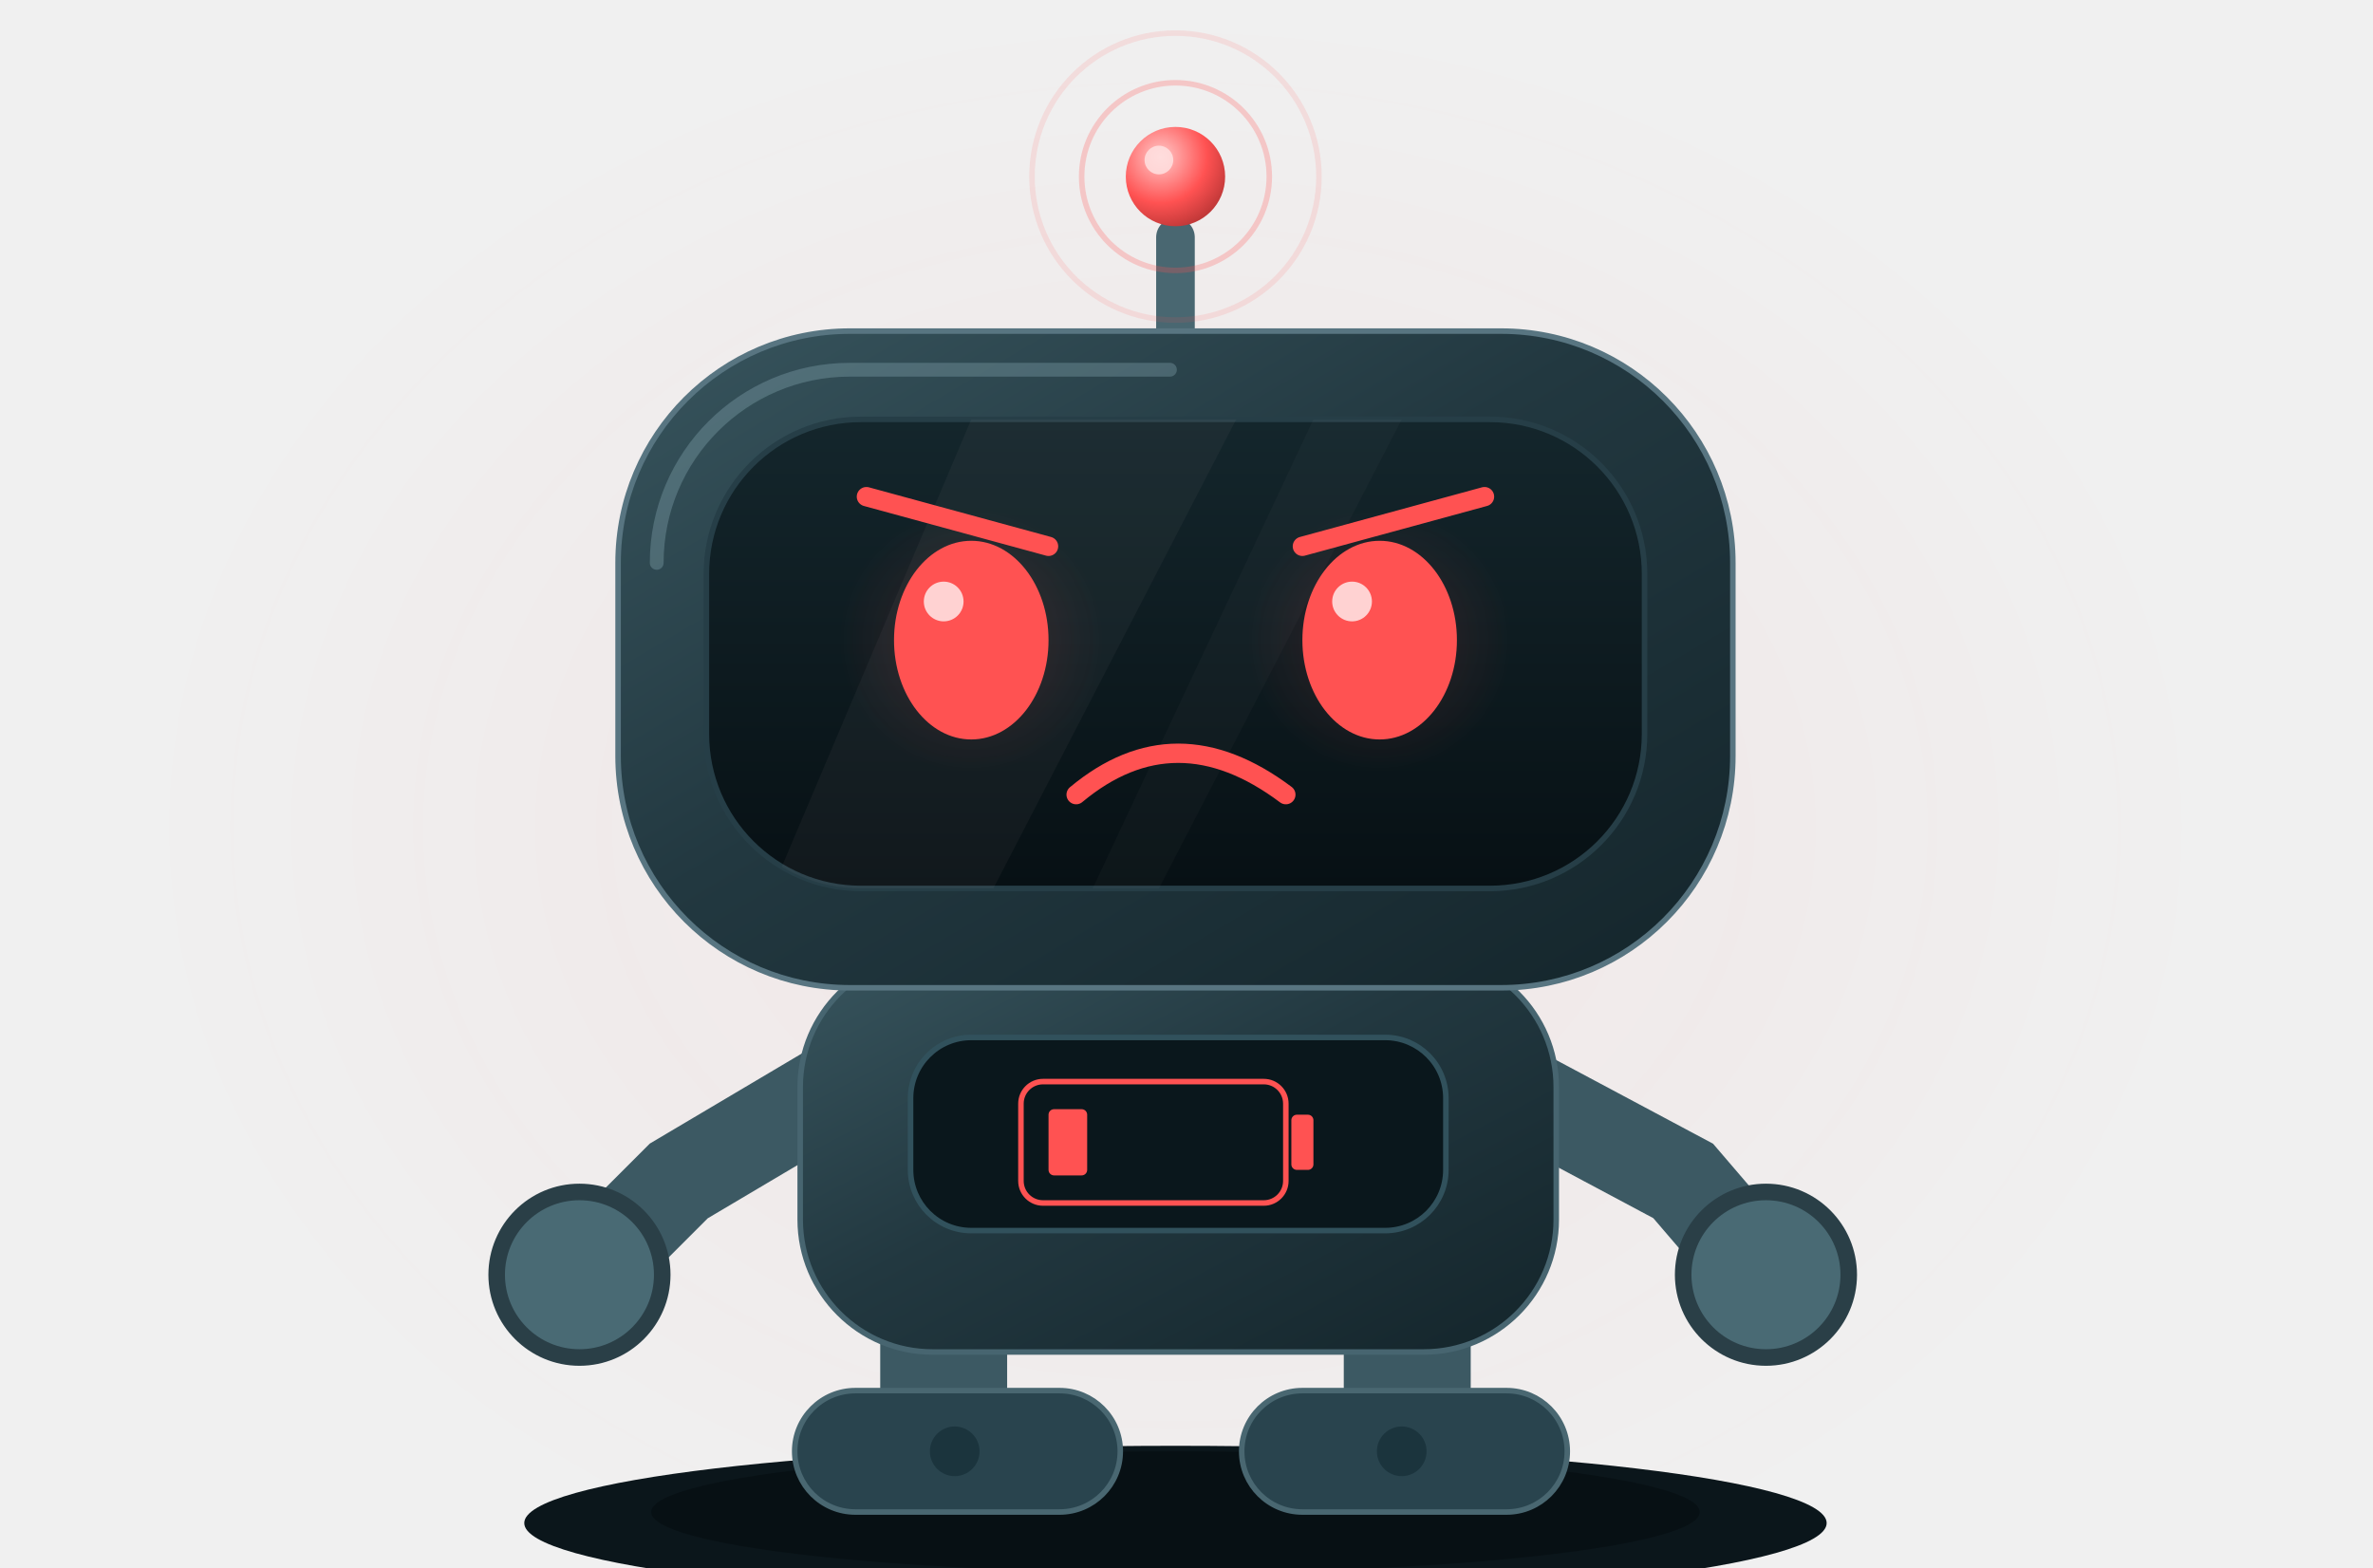
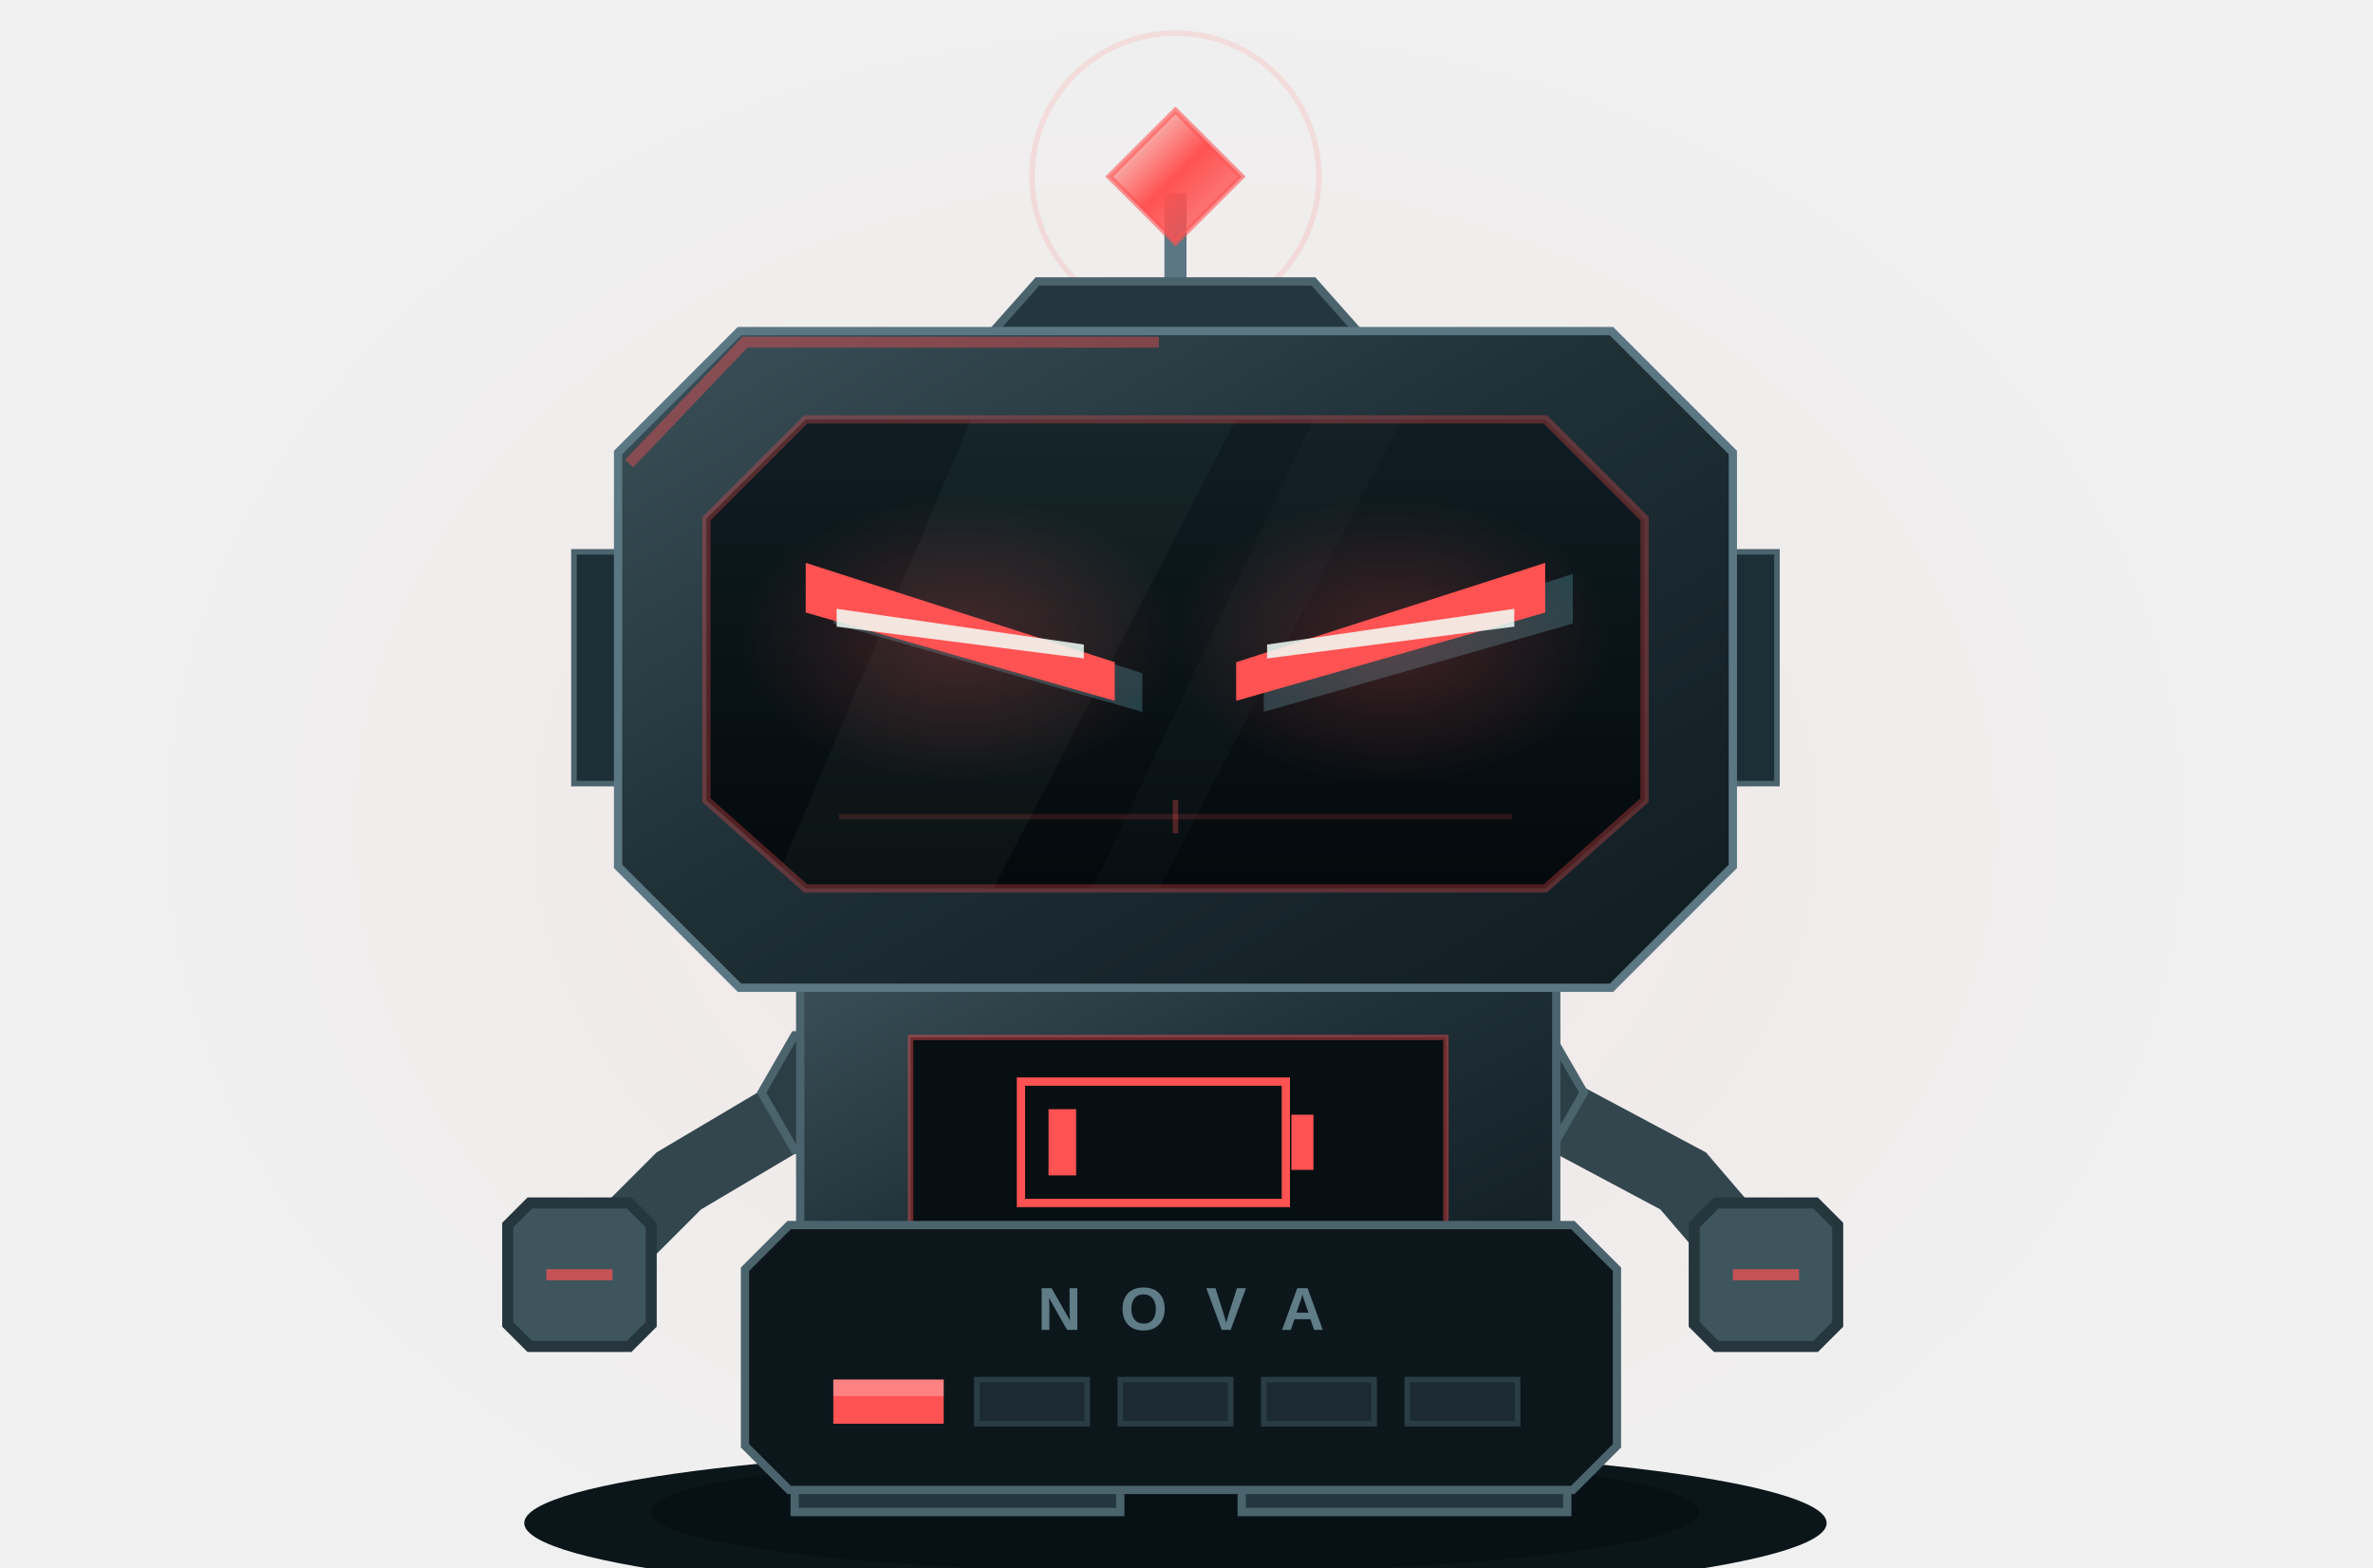
<svg xmlns="http://www.w3.org/2000/svg" width="430" height="284" viewBox="0 0 430 284">
  <defs>
    <linearGradient id="shell" x1="0" y1="0" x2="1" y2="1">
-       <stop stop-color="#38555E" />
-       <stop offset=".45" stop-color="#223840" />
-       <stop offset="1" stop-color="#14252B" />
+       <stop stop-color="#3C515A" />
+       <stop offset=".45" stop-color="#1F3037" />
+       <stop offset="1" stop-color="#0F1B20" />
    </linearGradient>
    <linearGradient id="visor" x1="0" y1="0" x2="0" y2="1">
-       <stop stop-color="#14262C" />
-       <stop offset="1" stop-color="#071014" />
+       <stop stop-color="#0F1D22" />
+       <stop offset="1" stop-color="#04090C" />
    </linearGradient>
    <radialGradient id="glow">
      <stop stop-color="#FF5252" stop-opacity=".07" />
      <stop offset=".55" stop-color="#FF5252" stop-opacity=".03" />
      <stop offset="1" stop-color="#FF5252" stop-opacity="0" />
    </radialGradient>
    <radialGradient id="eg">
-       <stop stop-color="#FF5252" stop-opacity=".17" />
+       <stop stop-color="#FF5252" stop-opacity=".22" />
      <stop offset="1" stop-color="#FF5252" stop-opacity="0" />
    </radialGradient>
-     <radialGradient id="ant" cx=".35" cy=".3" r=".85">
-       <stop stop-color="#FFC9C9" />
-       <stop offset=".55" stop-color="#FF5252" />
-       <stop offset="1" stop-color="#A82E2E" />
-     </radialGradient>
+     <linearGradient id="ant" x1="0" y1="0" x2="1" y2="1">
+       <stop stop-color="#F2FFF8" />
+       <stop offset=".5" stop-color="#FF5252" />
+       <stop offset="1" stop-color="#FF5252" stop-opacity=".55" />
+     </linearGradient>
    <clipPath id="vc">
-       <rect x="148" y="166" width="170" height="85" rx="28" />
+       <polygon points="166,166 300,166 318,184 318,235 300,251 166,251 148,235 148,184" />
    </clipPath>
  </defs>
  <g font-family="Segoe UI, Arial, sans-serif" transform="translate(-20 -90)">
    <ellipse cx="233" cy="240" rx="190" ry="150" fill="url(#glow)" />
    <ellipse cx="233" cy="366" rx="118" ry="14" fill="#0B161B" />
    <ellipse cx="233" cy="364" rx="95" ry="11" fill="#071014" />
-     <path d="M170 288 L143 304 L128 319 M295 288 L325 304 L337 318" fill="none" stroke="#3C5963" stroke-width="17" stroke-linecap="round" />
-     <circle cx="125" cy="321" r="15" fill="#496A74" stroke="#2A3F47" stroke-width="3" />
-     <circle cx="340" cy="321" r="15" fill="#496A74" stroke="#2A3F47" stroke-width="3" />
-     <path d="M191 318 V349 M275 318 V349" stroke="#3C5963" stroke-width="23" stroke-linecap="round" />
-     <rect x="164" y="342" width="59" height="22" rx="11" fill="#29444E" stroke="#496771" />
-     <rect x="245" y="342" width="59" height="22" rx="11" fill="#29444E" stroke="#496771" />
-     <circle cx="193" cy="353" r="4.5" fill="#1B343D" />
-     <circle cx="274" cy="353" r="4.5" fill="#1B343D" />
-     <rect x="165" y="263" width="137" height="72" rx="24" fill="url(#shell)" stroke="#476570" />
-     <rect x="185" y="278" width="97" height="35" rx="11" fill="#0A171C" stroke="#31515C" />
-     <rect x="205" y="286" width="48" height="22" rx="4" fill="none" stroke="#FF5252" />
-     <rect x="254" y="292" width="4" height="10" rx="1" fill="#FF5252" />
-     <rect x="210" y="291" width="7" height="12" rx="1" fill="#FF5252" />
-     <path d="M233 154 V133" stroke="#496771" stroke-width="7" stroke-linecap="round" />
+     <path d="M170 288 L143 304 L128 319 M295 288 L325 304 L337 318" fill="none" stroke="#33464E" stroke-width="13" stroke-linejoin="miter" stroke-linecap="butt" />
+     <polygon points="116,308 134,308 138,312 138,330 134,334 116,334 112,330 112,312" fill="#3E555E" stroke="#25363D" stroke-width="2" />
+     <line x1="119" y1="321" x2="131" y2="321" stroke="#FF5252" stroke-opacity=".7" stroke-width="2" />
+     <polygon points="331,308 349,308 353,312 353,330 349,334 331,334 327,330 327,312" fill="#3E555E" stroke="#25363D" stroke-width="2" />
+     <line x1="334" y1="321" x2="346" y2="321" stroke="#FF5252" stroke-opacity=".7" stroke-width="2" />
+     <polygon points="182,288 176,298.392 164,298.392 158,288 164,277.608 176,277.608" fill="#2B3D45" stroke="#4A636D" stroke-width="1.5" />
+     <polygon points="307,288 301,298.392 289,298.392 283,288 289,277.608 301,277.608" fill="#2B3D45" stroke="#4A636D" stroke-width="1.5" />
+     <rect x="183" y="318" width="16" height="26" fill="#2B3D45" />
+     <rect x="267" y="318" width="16" height="26" fill="#2B3D45" />
+     <polygon points="164,342 214,342 223,350 223,364 164,364" fill="#243740" stroke="#4A636D" stroke-width="1.5" />
+     <polygon points="304,342 254,342 245,350 245,364 304,364" fill="#243740" stroke="#4A636D" stroke-width="1.5" />
+     <polygon points="165,263 302,263 302,318 284,335 183,335 165,318" fill="url(#shell)" stroke="#4A636D" stroke-width="1.5" />
+     <rect x="185" y="278" width="97" height="35" fill="#070F13" stroke="#FF5252" stroke-opacity=".4" />
+     <rect x="205" y="286" width="48" height="22" fill="none" stroke="#FF5252" stroke-width="1.5" />
+     <rect x="254" y="292" width="4" height="10" fill="#FF5252" />
+     <rect x="210" y="291" width="5" height="12" fill="#FF5252" />
+     <polygon points="163,312 305,312 313,320 313,352 305,360 163,360 155,352 155,320" fill="#0C171C" stroke="#4A636D" stroke-width="1.5" />
+     <text x="234" y="331" font-size="11" font-weight="700" letter-spacing="7" fill="#5F7C87" text-anchor="middle">NOVA</text>
+     <rect x="171" y="340" width="20" height="8" fill="#FF5252" />
+     <rect x="171" y="340" width="20" height="3" fill="#FFFFFF" opacity=".28" />
+     <rect x="197" y="340" width="20" height="8" fill="#1B2B31" stroke="#2A3D45" stroke-width="1" />
+     <rect x="223" y="340" width="20" height="8" fill="#1B2B31" stroke="#2A3D45" stroke-width="1" />
+     <rect x="249" y="340" width="20" height="8" fill="#1B2B31" stroke="#2A3D45" stroke-width="1" />
+     <rect x="275" y="340" width="20" height="8" fill="#1B2B31" stroke="#2A3D45" stroke-width="1" />
+     <line x1="233" y1="142" x2="233" y2="125" stroke="#5B7783" stroke-width="4" />
    <circle cx="233" cy="122" r="26" fill="none" stroke="#FF5252" stroke-opacity=".12" />
-     <circle cx="233" cy="122" r="17" fill="none" stroke="#FF5252" stroke-opacity=".25" />
-     <circle cx="233" cy="122" r="9" fill="url(#ant)" />
-     <circle cx="230" cy="119" r="2.6" fill="#FFE0E0" opacity=".85" />
-     <rect x="132" y="150" width="202" height="119" rx="42" fill="url(#shell)" stroke="#587581" />
-     <path d="M139 192 A35 35 0 0 1 174 157 L232 157" fill="none" stroke="#9FC3CD" stroke-opacity=".28" stroke-width="2.5" stroke-linecap="round" />
-     <rect x="148" y="166" width="170" height="85" rx="28" fill="url(#visor)" stroke="#263E47" />
-     <polygon points="196,166 244,166 200,251 160,251" fill="#E8CDCD" opacity=".045" clip-path="url(#vc)" />
-     <polygon points="258,166 274,166 230,251 218,251" fill="#E8CDCD" opacity=".03" clip-path="url(#vc)" />
-     <circle cx="196" cy="206" r="24" fill="url(#eg)" />
-     <circle cx="270" cy="206" r="24" fill="url(#eg)" />
-     <ellipse cx="196" cy="206" rx="14" ry="18" fill="#FF5252" />
-     <ellipse cx="270" cy="206" rx="14" ry="18" fill="#FF5252" />
-     <circle cx="191" cy="199" r="3.6" fill="#FFE0E0" opacity=".9" />
-     <circle cx="265" cy="199" r="3.6" fill="#FFE0E0" opacity=".9" />
-     <path d="M177 180 L210 189 M256 189 L289 180" fill="none" stroke="#FF5252" stroke-width="3.5" stroke-linecap="round" />
-     <path d="M215 234 Q233 219 253 234" stroke="#FF5252" stroke-width="3.5" stroke-linecap="round" fill="none" />
+     <polygon points="233,110 245,122 233,134 221,122" fill="url(#ant)" stroke="#FF5252" stroke-opacity=".6" />
+     <polygon points="200,150 266,150 258,141 208,141" fill="#243740" stroke="#4A636D" stroke-width="1.5" />
+     <rect x="124" y="190" width="8" height="42" fill="#1D2F36" stroke="#4A636D" />
+     <rect x="334" y="190" width="8" height="42" fill="#1D2F36" stroke="#4A636D" />
+     <polygon points="154,150 312,150 334,172 334,247 312,269 154,269 132,247 132,172" fill="url(#shell)" stroke="#5B7783" stroke-width="1.5" />
+     <path d="M134 174 L155 152 L230 152" fill="none" stroke="#FF5252" stroke-opacity=".4" stroke-width="2" />
+     <polygon points="166,166 300,166 318,184 318,235 300,251 166,251 148,235 148,184" fill="url(#visor)" stroke="#FF5252" stroke-opacity=".3" stroke-width="1.5" />
+     <polygon points="196,166 244,166 200,251 160,251" fill="#BFE8D2" opacity=".04" clip-path="url(#vc)" />
+     <polygon points="258,166 274,166 230,251 218,251" fill="#BFE8D2" opacity=".025" clip-path="url(#vc)" />
+     <line x1="172" y1="238" x2="294" y2="238" stroke="#FF5252" stroke-opacity=".16" />
+     <line x1="233" y1="235" x2="233" y2="241" stroke="#FF5252" stroke-opacity=".3" />
+     <polygon points="166,192 222,210 222,217 166,201" fill="#79D5E8" opacity=".24" transform="translate(5 2)" />
+     <polygon points="300,192 244,210 244,217 300,201" fill="#79D5E8" opacity=".24" transform="translate(5 2)" />
+     <ellipse cx="194" cy="206" rx="40" ry="26" fill="url(#eg)" />
+     <ellipse cx="272" cy="206" rx="40" ry="26" fill="url(#eg)" />
+     <polygon points="166,192 222,210 222,217 166,201" fill="#FF5252" />
+     <polygon points="300,192 244,210 244,217 300,201" fill="#FF5252" />
+     <polygon points="171.6,200.32 216.4,206.8 216.4,209.32 171.6,203.56" fill="#F2FFF8" opacity=".85" />
+     <polygon points="294.4,200.32 249.6,206.8 249.6,209.32 294.4,203.56" fill="#F2FFF8" opacity=".85" />
  </g>
</svg>
